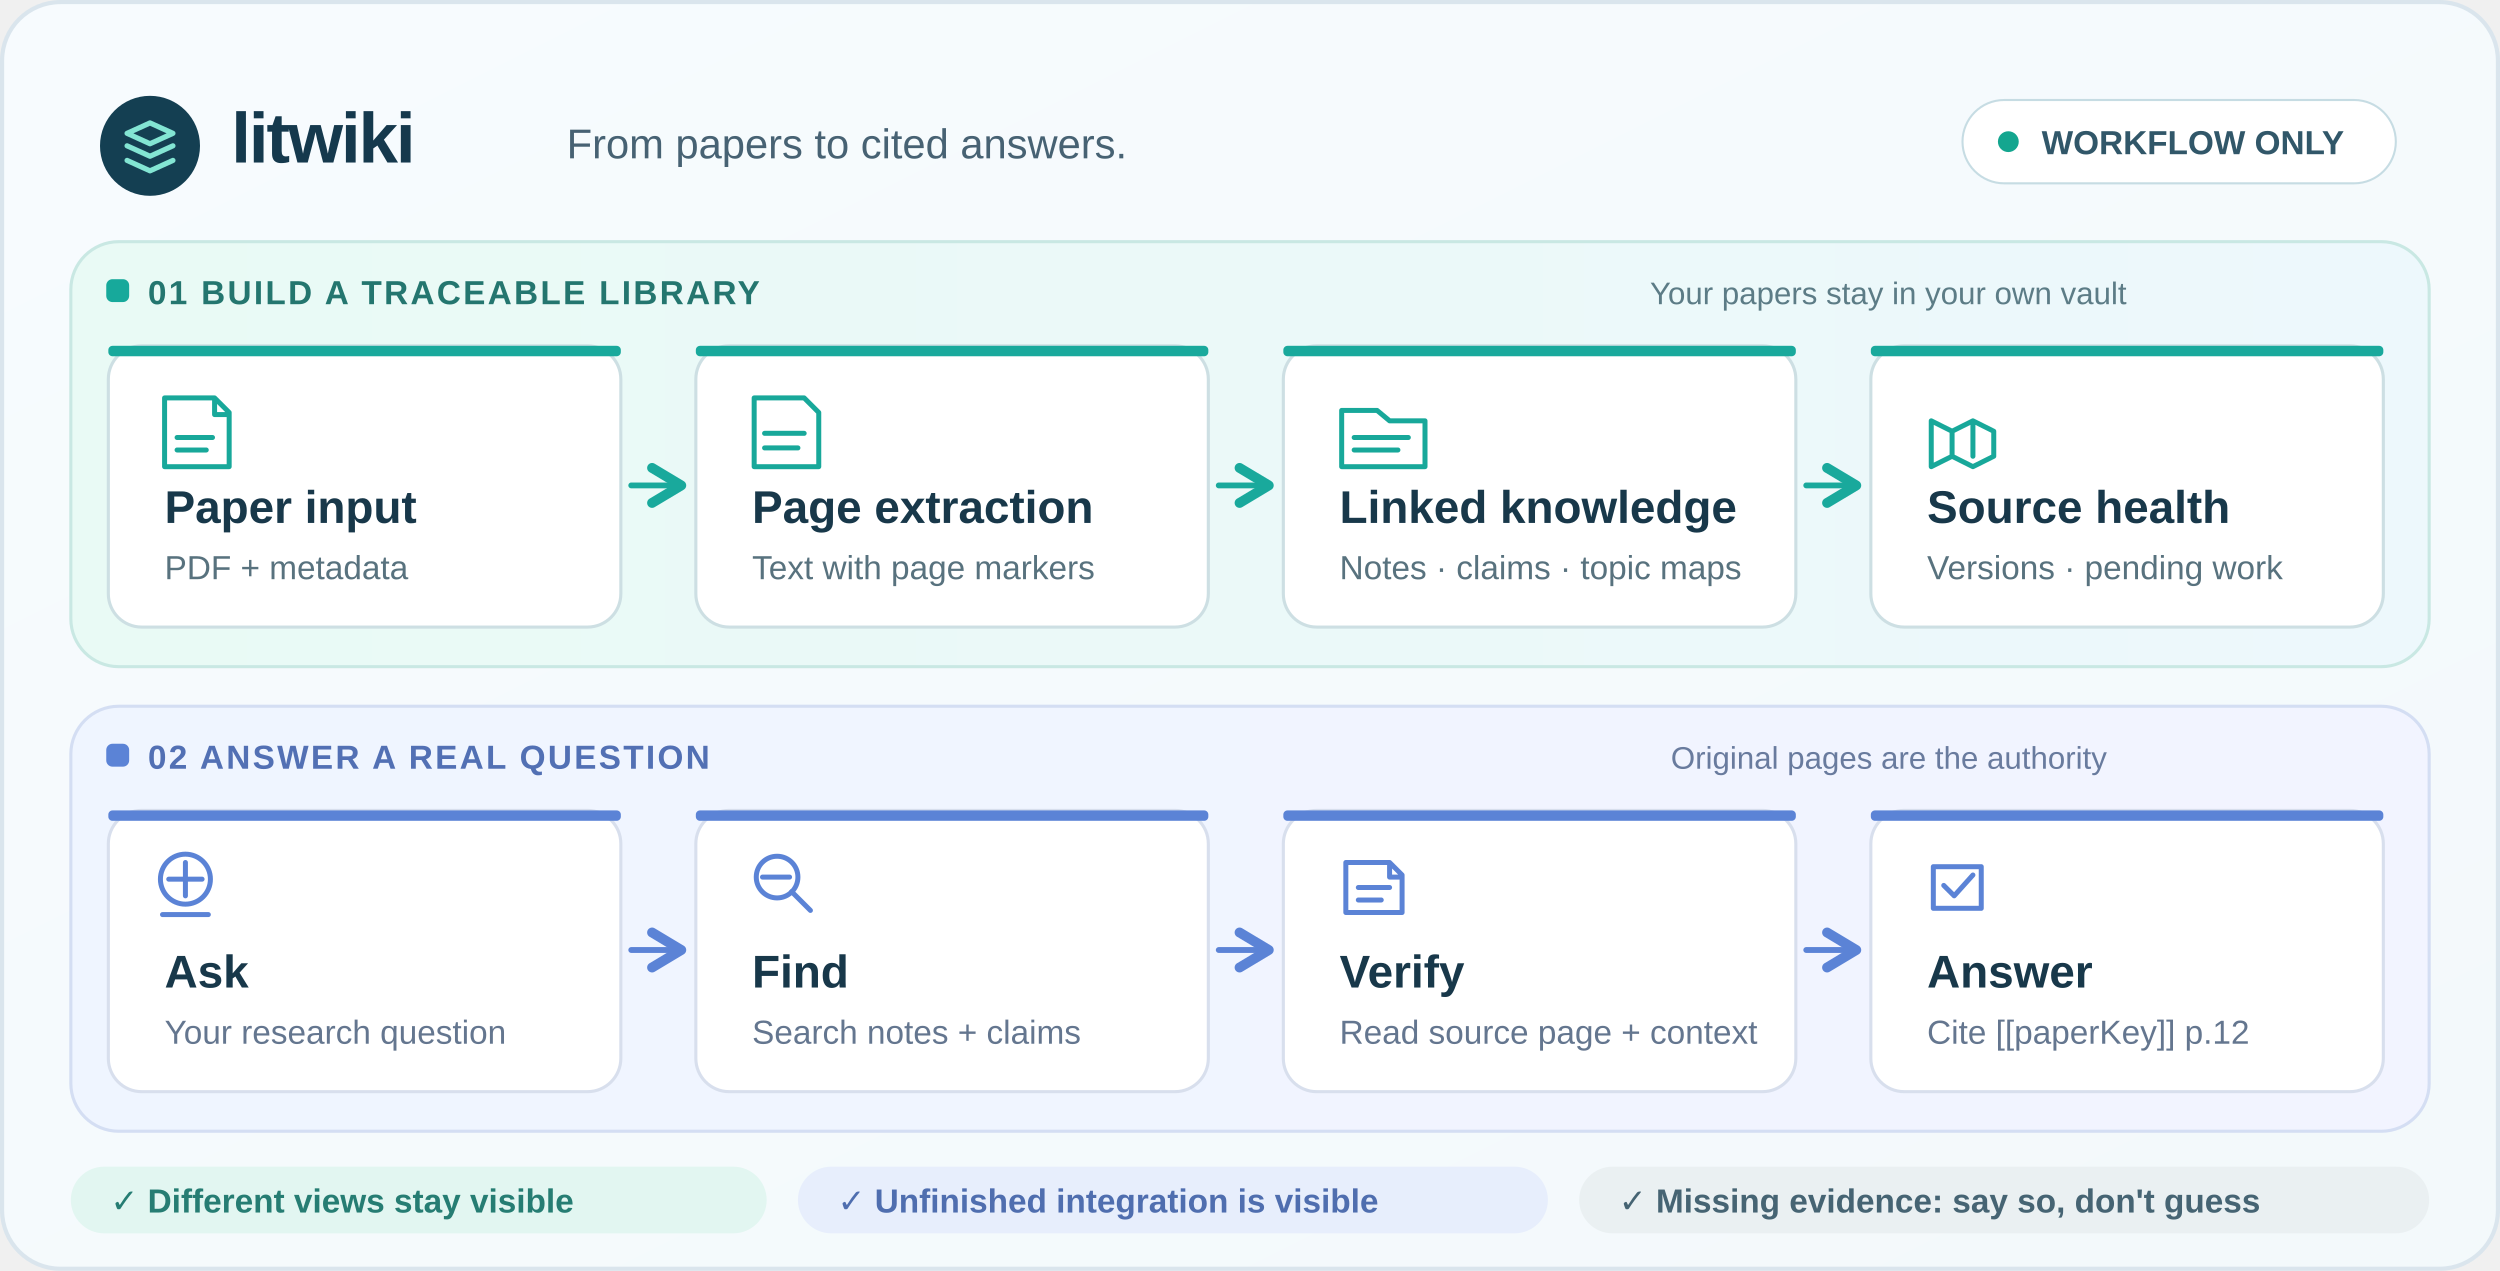
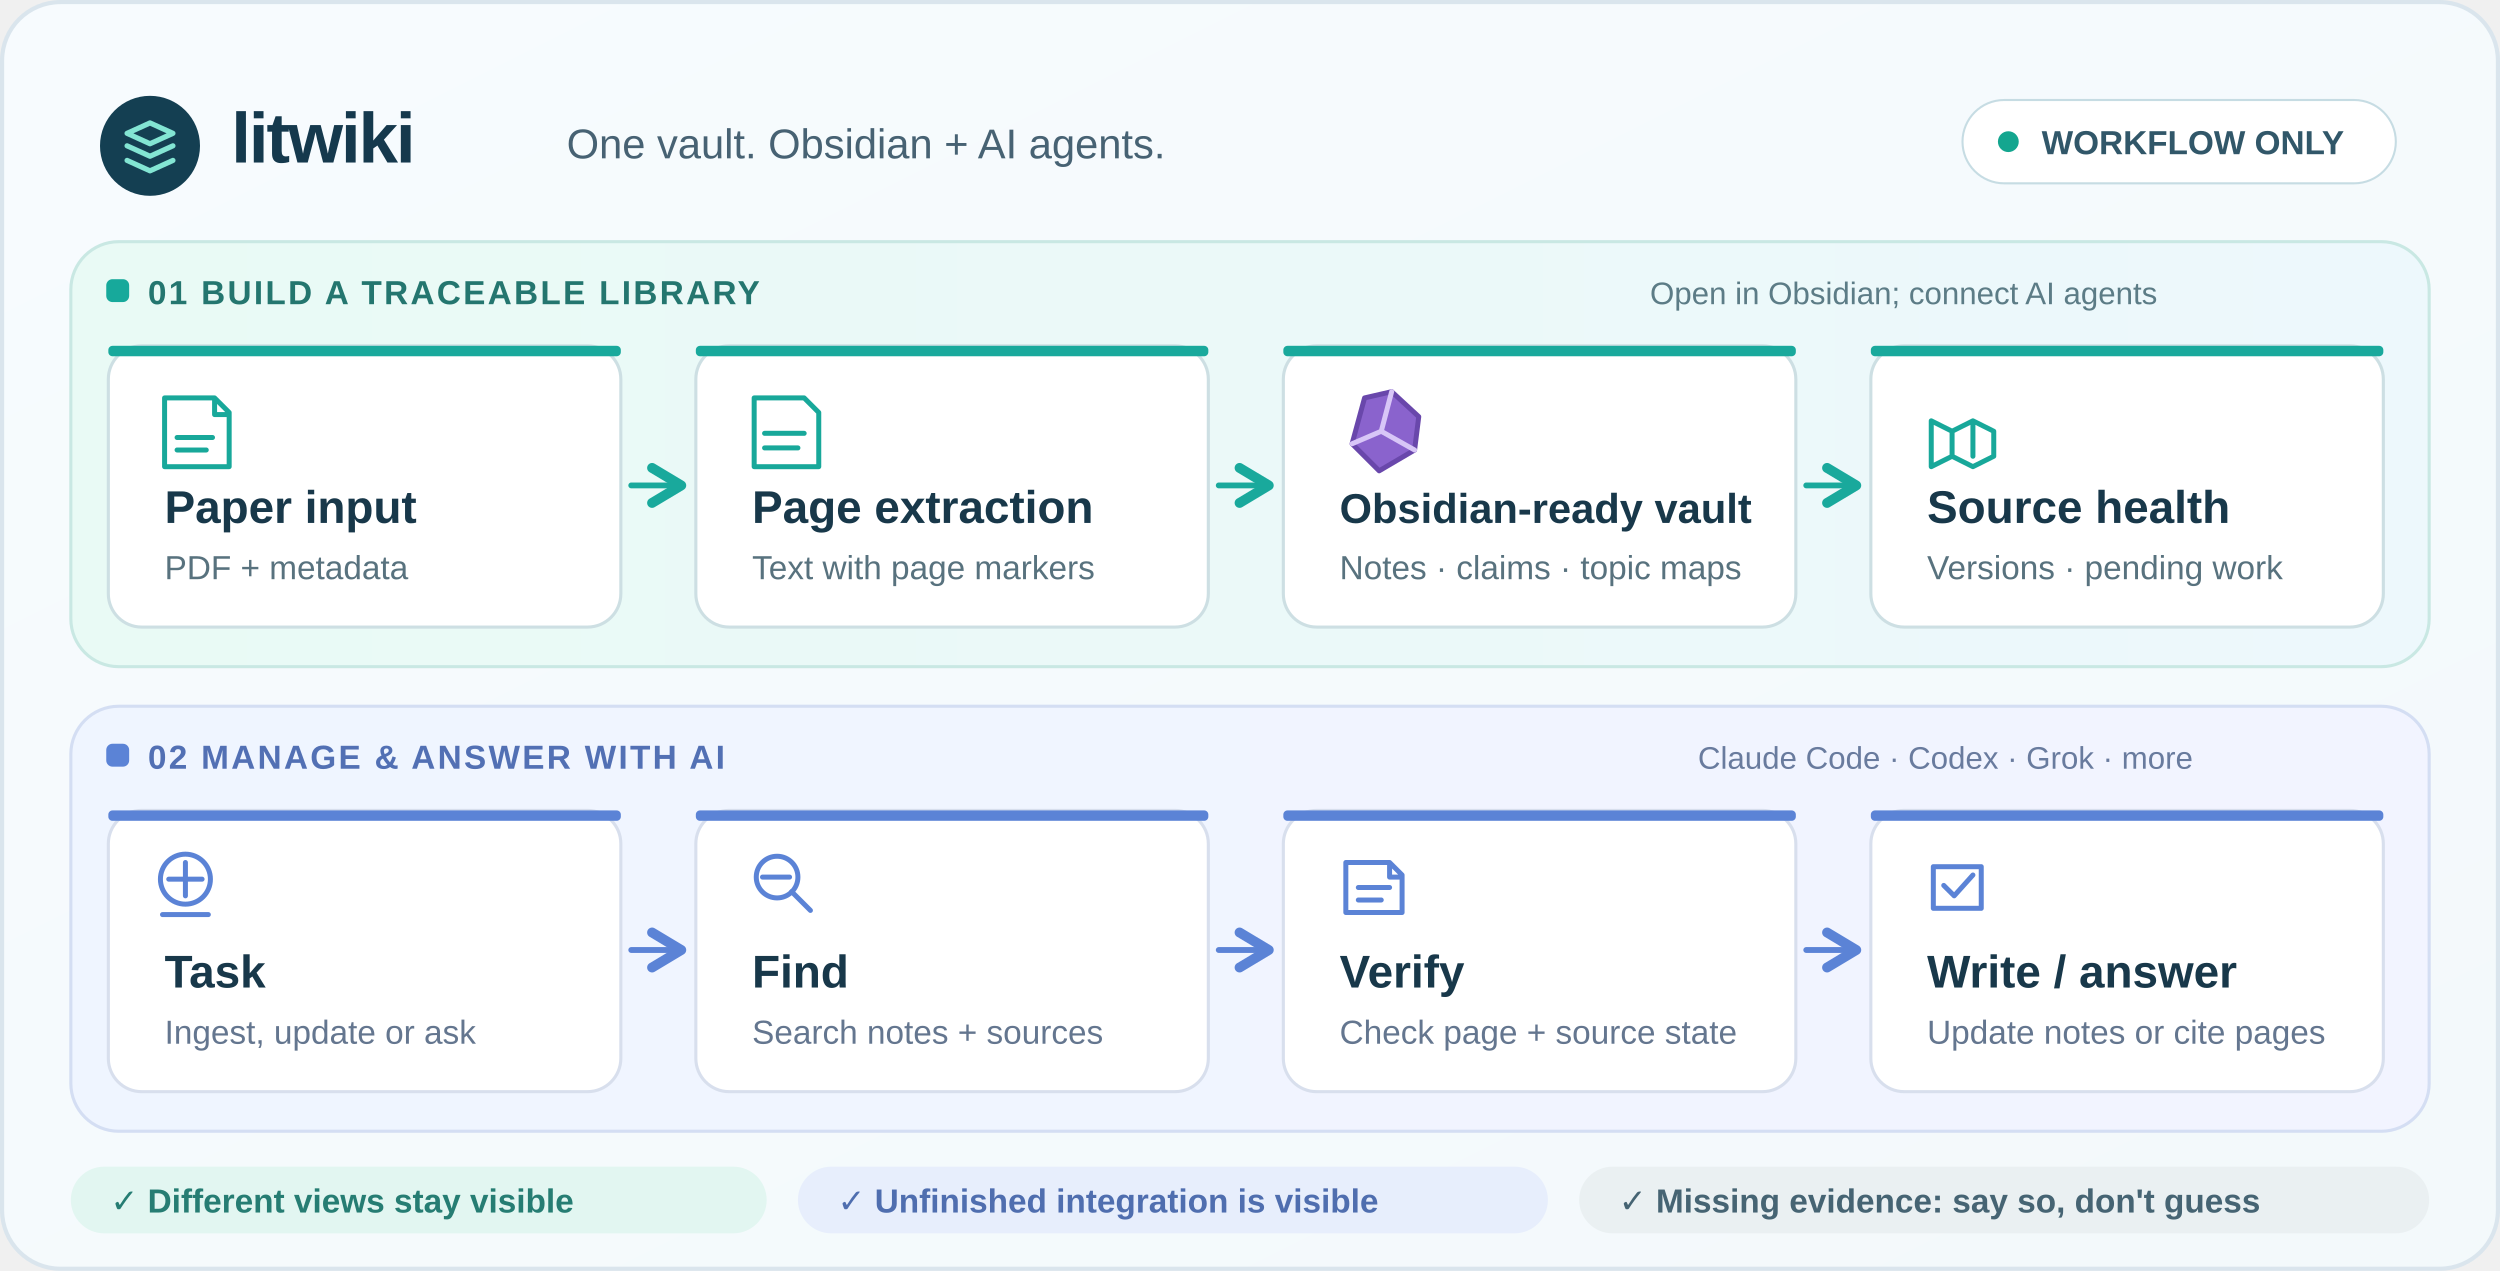
<svg xmlns="http://www.w3.org/2000/svg" width="1200" height="610" viewBox="0 0 1200 610" role="img" aria-labelledby="title description">
  <defs>
    <linearGradient id="canvas" x2="1" y2="1">
      <stop stop-color="#f7fbfe" />
      <stop offset="1" stop-color="#f3f9fb" />
    </linearGradient>
    <linearGradient id="source" x2="1" y2="0">
      <stop stop-color="#e9faf5" />
      <stop offset="1" stop-color="#edf8fc" />
    </linearGradient>
    <linearGradient id="answer" x2="1" y2="0">
      <stop stop-color="#eff5ff" />
      <stop offset="1" stop-color="#f2f4ff" />
    </linearGradient>
    <marker id="teal-arrow" markerWidth="8" markerHeight="8" refX="6" refY="4" orient="auto">
      <path d="M1 1 L6 4 L1 7" fill="none" stroke="#19a99c" stroke-width="1.7" stroke-linecap="round" stroke-linejoin="round" />
    </marker>
    <marker id="blue-arrow" markerWidth="8" markerHeight="8" refX="6" refY="4" orient="auto">
      <path d="M1 1 L6 4 L1 7" fill="none" stroke="#5b83d6" stroke-width="1.7" stroke-linecap="round" stroke-linejoin="round" />
    </marker>
  </defs>
  <rect x="1" y="1" width="1198" height="608" rx="28" fill="url(#canvas)" stroke="#dae5ed" stroke-width="2" />
  <circle cx="72" cy="70" r="24" fill="#143f52" />
  <path d="M61 64 L72 59 L83 64 L72 69 Z M61 70 L72 75 L83 70 M61 77 L72 82 L83 77" fill="none" stroke="#83e5d3" stroke-width="2.5" stroke-linecap="round" stroke-linejoin="round" />
  <text x="111" y="78" fill="#15394d" font-family="Arial, Helvetica, sans-serif" font-weight="800" font-size="34" letter-spacing="-1">litwiki</text>
-   <text x="272" y="76" fill="#476273" font-family="Arial, Helvetica, sans-serif" font-size="20">From papers to cited answers.</text>
+   <text x="272" y="76" fill="#476273" font-family="Arial, Helvetica, sans-serif" font-size="20">One vault. Obsidian + AI agents.</text>
  <rect x="942" y="48" width="208" height="40" rx="20" fill="#ffffff" stroke="#c6dce3" />
  <circle cx="964" cy="68" r="5" fill="#14a68f" />
  <text x="980" y="74" fill="#315769" font-family="Arial, Helvetica, sans-serif" font-weight="700" font-size="16">WORKFLOW ONLY</text>
  <rect x="34" y="116" width="1132" height="204" rx="23" fill="url(#source)" stroke="#c9e8e3" stroke-width="1.5" />
  <rect x="51" y="134" width="11" height="11" rx="3" fill="#17a99b" />
  <text x="71" y="146" fill="#24766f" font-family="Arial, Helvetica, sans-serif" font-size="16" font-weight="700" letter-spacing="1.1">01  BUILD A TRACEABLE LIBRARY</text>
-   <text x="792" y="146" fill="#5c7c86" font-family="Arial, Helvetica, sans-serif" font-size="15">Your papers stay in your own vault</text>
+   <text x="792" y="146" fill="#5c7c86" font-family="Arial, Helvetica, sans-serif" font-size="15">Open in Obsidian; connect AI agents</text>
  <g fill="#ffffff" stroke="#cddfe3" stroke-width="1.5">
    <rect x="52" y="166" width="246" height="135" rx="16" />
    <rect x="334" y="166" width="246" height="135" rx="16" />
    <rect x="616" y="166" width="246" height="135" rx="16" />
    <rect x="898" y="166" width="246" height="135" rx="16" />
  </g>
  <g fill="#19a99c">
    <rect x="52" y="166" width="246" height="5" rx="2" />
    <rect x="334" y="166" width="246" height="5" rx="2" />
    <rect x="616" y="166" width="246" height="5" rx="2" />
    <rect x="898" y="166" width="246" height="5" rx="2" />
  </g>
  <g fill="none" stroke="#18a89a" stroke-width="2.4" stroke-linecap="round" stroke-linejoin="round">
    <path d="M79 191 h24 l7 7 v26 H79 Z M103 191 v8 h7 M85 210 h17 M85 216 h14" />
    <path d="M362 191 h24 l7 7 v26 h-31 Z M367 208 h19 M367 215 h16" />
-     <path d="M644 197 h17 l6 5 h17 v22 h-40 Z M650 210 h26 M650 216 h21" />
+     <path d="M655 191 L668 188 L681 200 L679 216 L662 226 L649 213 Z" fill="#8a63cd" stroke="#6947ab" />
+     <path d="M668 188 L663 207 L679 216 M649 213 L663 207" stroke="#d8c6f7" />
    <path d="M927 202 l10 5 l10-5 l10 5 v12 l-10 5 l-10-5 l-10 5 Z M937 207 v12 M947 202 v17 M957 207 v12" />
  </g>
  <g font-family="Arial, Helvetica, sans-serif" fill="#18384a">
    <text x="79" y="251" font-size="22" font-weight="700">Paper input</text>
    <text x="361" y="251" font-size="22" font-weight="700">Page extraction</text>
-     <text x="643" y="251" font-size="22" font-weight="700">Linked knowledge</text>
+     <text x="643" y="251" font-size="20" font-weight="700">Obsidian-ready vault</text>
    <text x="925" y="251" font-size="22" font-weight="700">Source health</text>
  </g>
  <g font-family="Arial, Helvetica, sans-serif" fill="#58727e" font-size="16">
    <text x="79" y="278">PDF + metadata</text>
    <text x="361" y="278">Text with page markers</text>
    <text x="643" y="278">Notes · claims · topic maps</text>
    <text x="925" y="278">Versions · pending work</text>
  </g>
  <g fill="none" stroke="#19a99c" stroke-width="2.8" stroke-linecap="round" marker-end="url(#teal-arrow)">
    <path d="M303 233 H327" />
    <path d="M585 233 H609" />
    <path d="M867 233 H891" />
  </g>
  <rect x="34" y="339" width="1132" height="204" rx="23" fill="url(#answer)" stroke="#d4def3" stroke-width="1.5" />
  <rect x="51" y="357" width="11" height="11" rx="3" fill="#5b83d6" />
-   <text x="71" y="369" fill="#5270b4" font-family="Arial, Helvetica, sans-serif" font-size="16" font-weight="700" letter-spacing="1.1">02  ANSWER A REAL QUESTION</text>
-   <text x="802" y="369" fill="#697b9e" font-family="Arial, Helvetica, sans-serif" font-size="15">Original pages are the authority</text>
+   <text x="71" y="369" fill="#5270b4" font-family="Arial, Helvetica, sans-serif" font-size="16" font-weight="700" letter-spacing="1.1">02  MANAGE &amp; ANSWER WITH AI</text>
+   <text x="815" y="369" fill="#697b9e" font-family="Arial, Helvetica, sans-serif" font-size="15">Claude Code · Codex · Grok · more</text>
  <g fill="#ffffff" stroke="#d8dfed" stroke-width="1.5">
    <rect x="52" y="389" width="246" height="135" rx="16" />
    <rect x="334" y="389" width="246" height="135" rx="16" />
    <rect x="616" y="389" width="246" height="135" rx="16" />
    <rect x="898" y="389" width="246" height="135" rx="16" />
  </g>
  <g fill="#5b83d6">
    <rect x="52" y="389" width="246" height="5" rx="2" />
    <rect x="334" y="389" width="246" height="5" rx="2" />
    <rect x="616" y="389" width="246" height="5" rx="2" />
    <rect x="898" y="389" width="246" height="5" rx="2" />
  </g>
  <g fill="none" stroke="#5b83d6" stroke-width="2.4" stroke-linecap="round" stroke-linejoin="round">
    <circle cx="89" cy="422" r="12" />
    <path d="M81 422 h16 M89 414 v16 M78 439 h22" />
    <circle cx="373" cy="421" r="10" />
    <path d="M380 428 l9 9 M366 421 h13" />
    <path d="M646 414 h21 l6 6 v18 h-27 Z M667 414 v7 h6 M652 426 h15 M652 432 h11" />
    <path d="M928 416 h23 v20 h-23 Z M933 425 l5 5 l9-10" />
  </g>
  <g font-family="Arial, Helvetica, sans-serif" fill="#18384a">
-     <text x="79" y="474" font-size="22" font-weight="700">Ask</text>
+     <text x="79" y="474" font-size="22" font-weight="700">Task</text>
    <text x="361" y="474" font-size="22" font-weight="700">Find</text>
    <text x="643" y="474" font-size="22" font-weight="700">Verify</text>
-     <text x="925" y="474" font-size="22" font-weight="700">Answer</text>
+     <text x="925" y="474" font-size="22" font-weight="700">Write / answer</text>
  </g>
  <g font-family="Arial, Helvetica, sans-serif" fill="#64768f" font-size="16">
-     <text x="79" y="501">Your research question</text>
-     <text x="361" y="501">Search notes + claims</text>
-     <text x="643" y="501">Read source page + context</text>
-     <text x="925" y="501">Cite [[paperKey]] p.12</text>
+     <text x="79" y="501">Ingest, update or ask</text>
+     <text x="361" y="501">Search notes + sources</text>
+     <text x="643" y="501">Check page + source state</text>
+     <text x="925" y="501">Update notes or cite pages</text>
  </g>
  <g fill="none" stroke="#5b83d6" stroke-width="2.8" stroke-linecap="round" marker-end="url(#blue-arrow)">
    <path d="M303 456 H327" />
    <path d="M585 456 H609" />
    <path d="M867 456 H891" />
  </g>
  <g font-family="Arial, Helvetica, sans-serif" font-size="16" font-weight="700">
    <rect x="34" y="560" width="334" height="32" rx="16" fill="#e2f6f1" />
    <text x="53" y="582" fill="#267d73">✓ Different views stay visible</text>
    <rect x="383" y="560" width="360" height="32" rx="16" fill="#e7eefc" />
    <text x="402" y="582" fill="#4f6eaf">✓ Unfinished integration is visible</text>
    <rect x="758" y="560" width="408" height="32" rx="16" fill="#eaf0f2" />
    <text x="777" y="582" fill="#466473">✓ Missing evidence: say so, don't guess</text>
  </g>
</svg>
